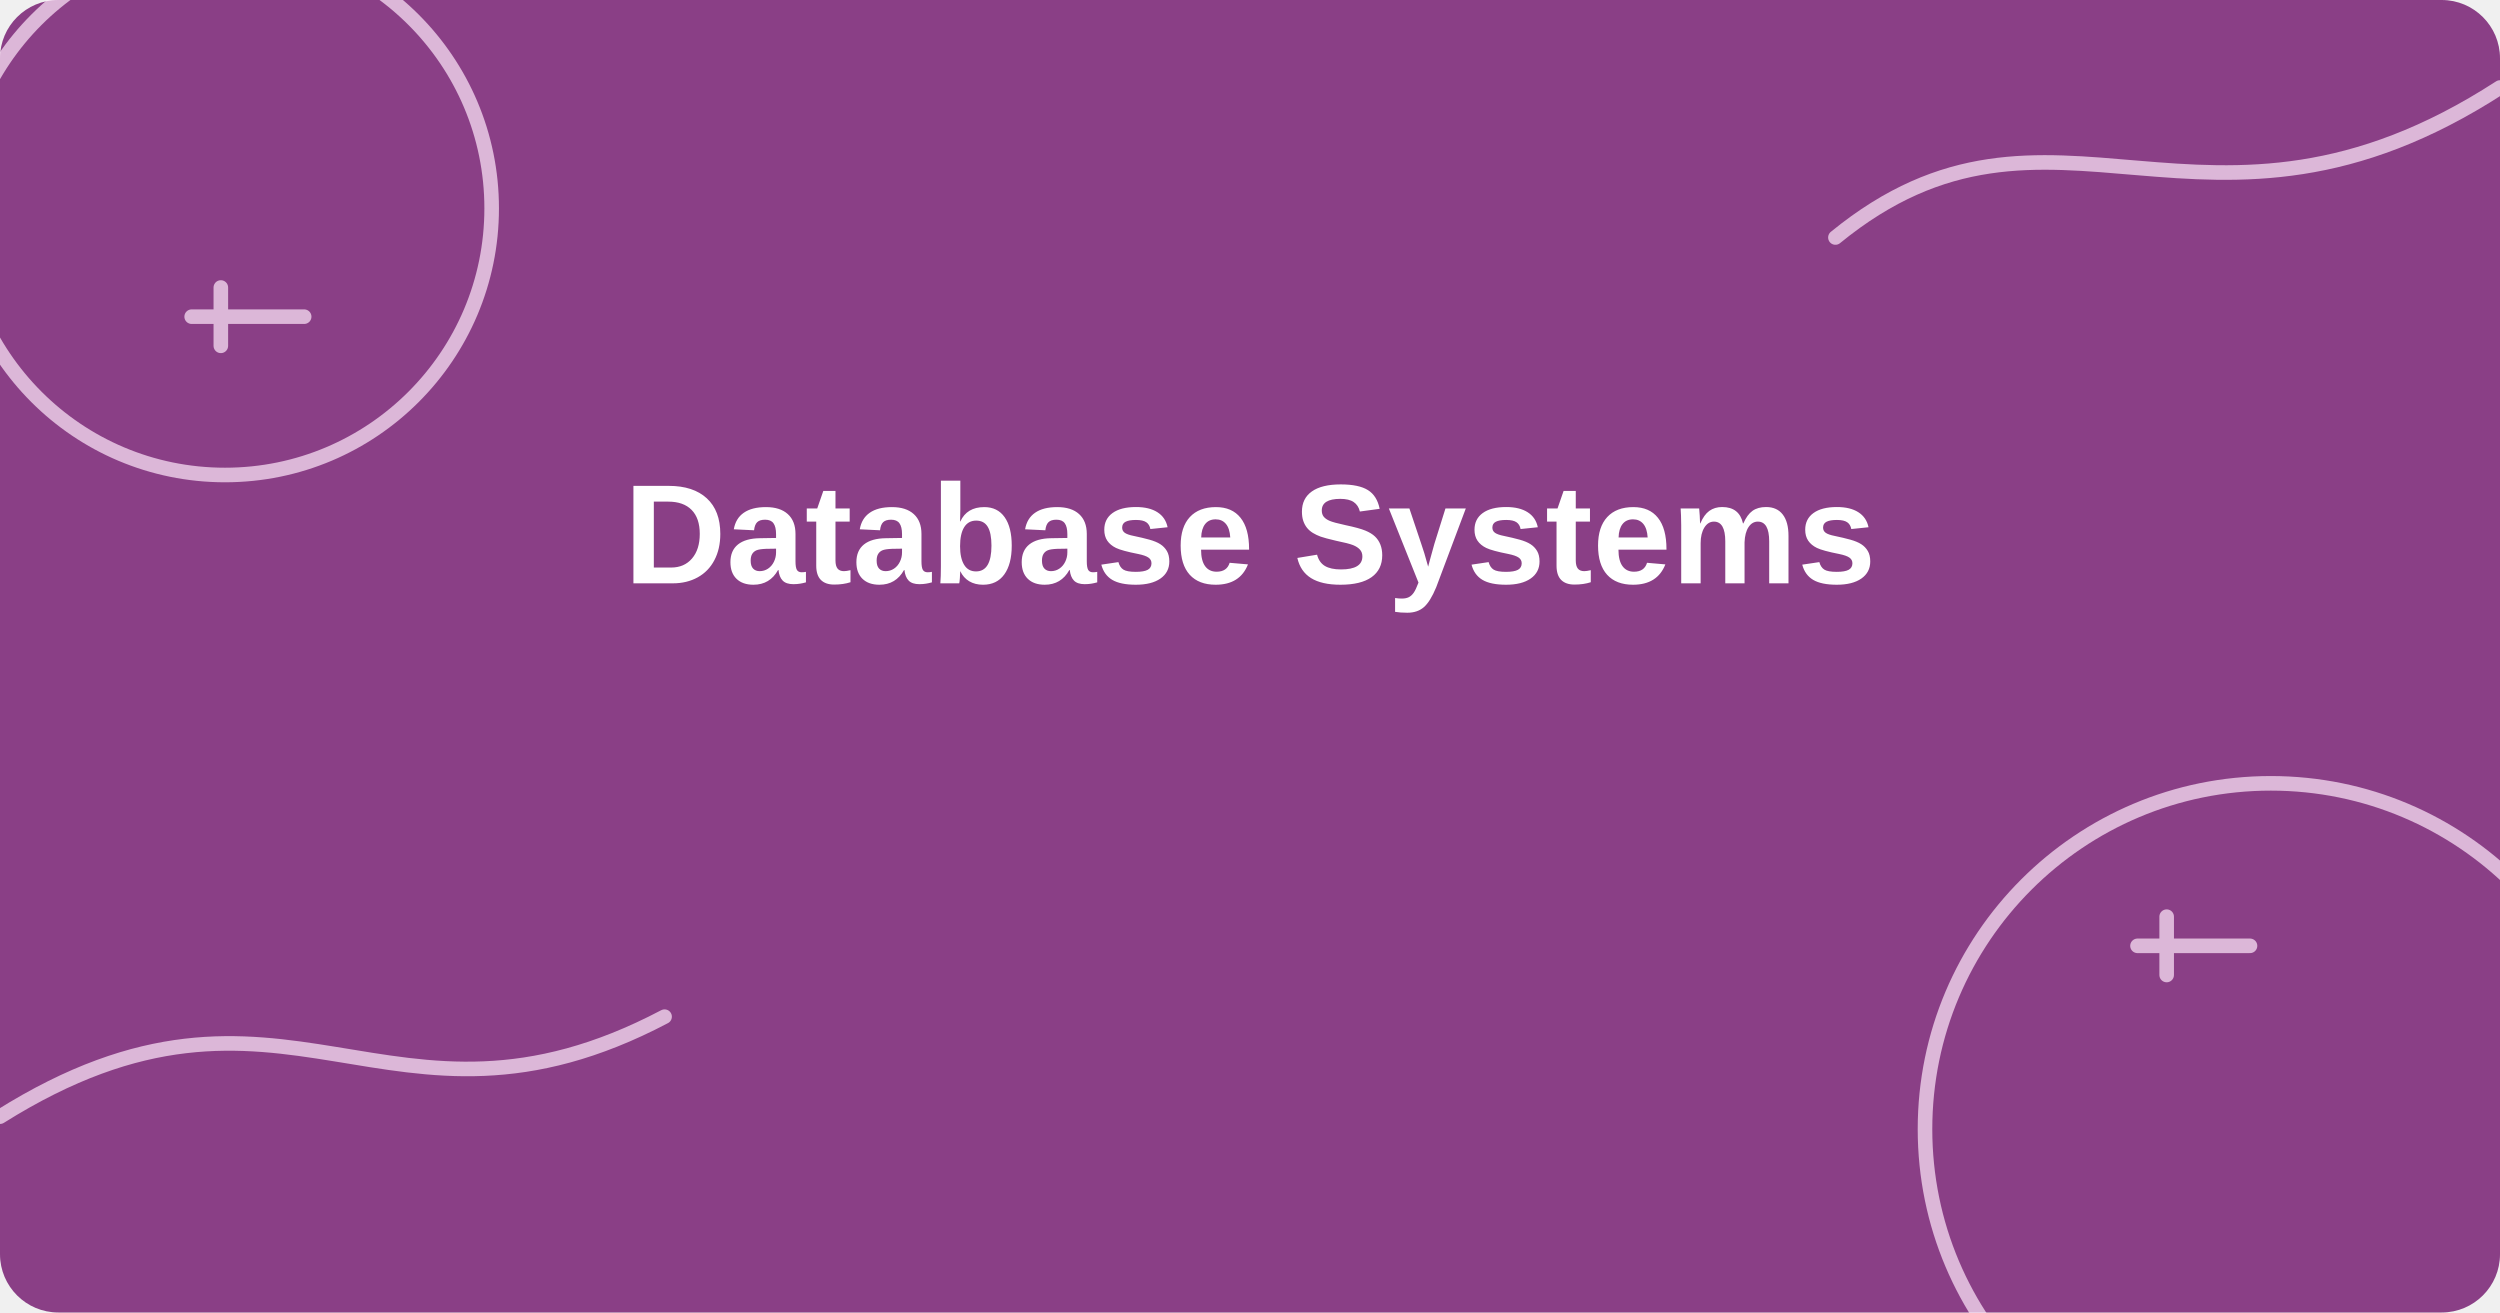
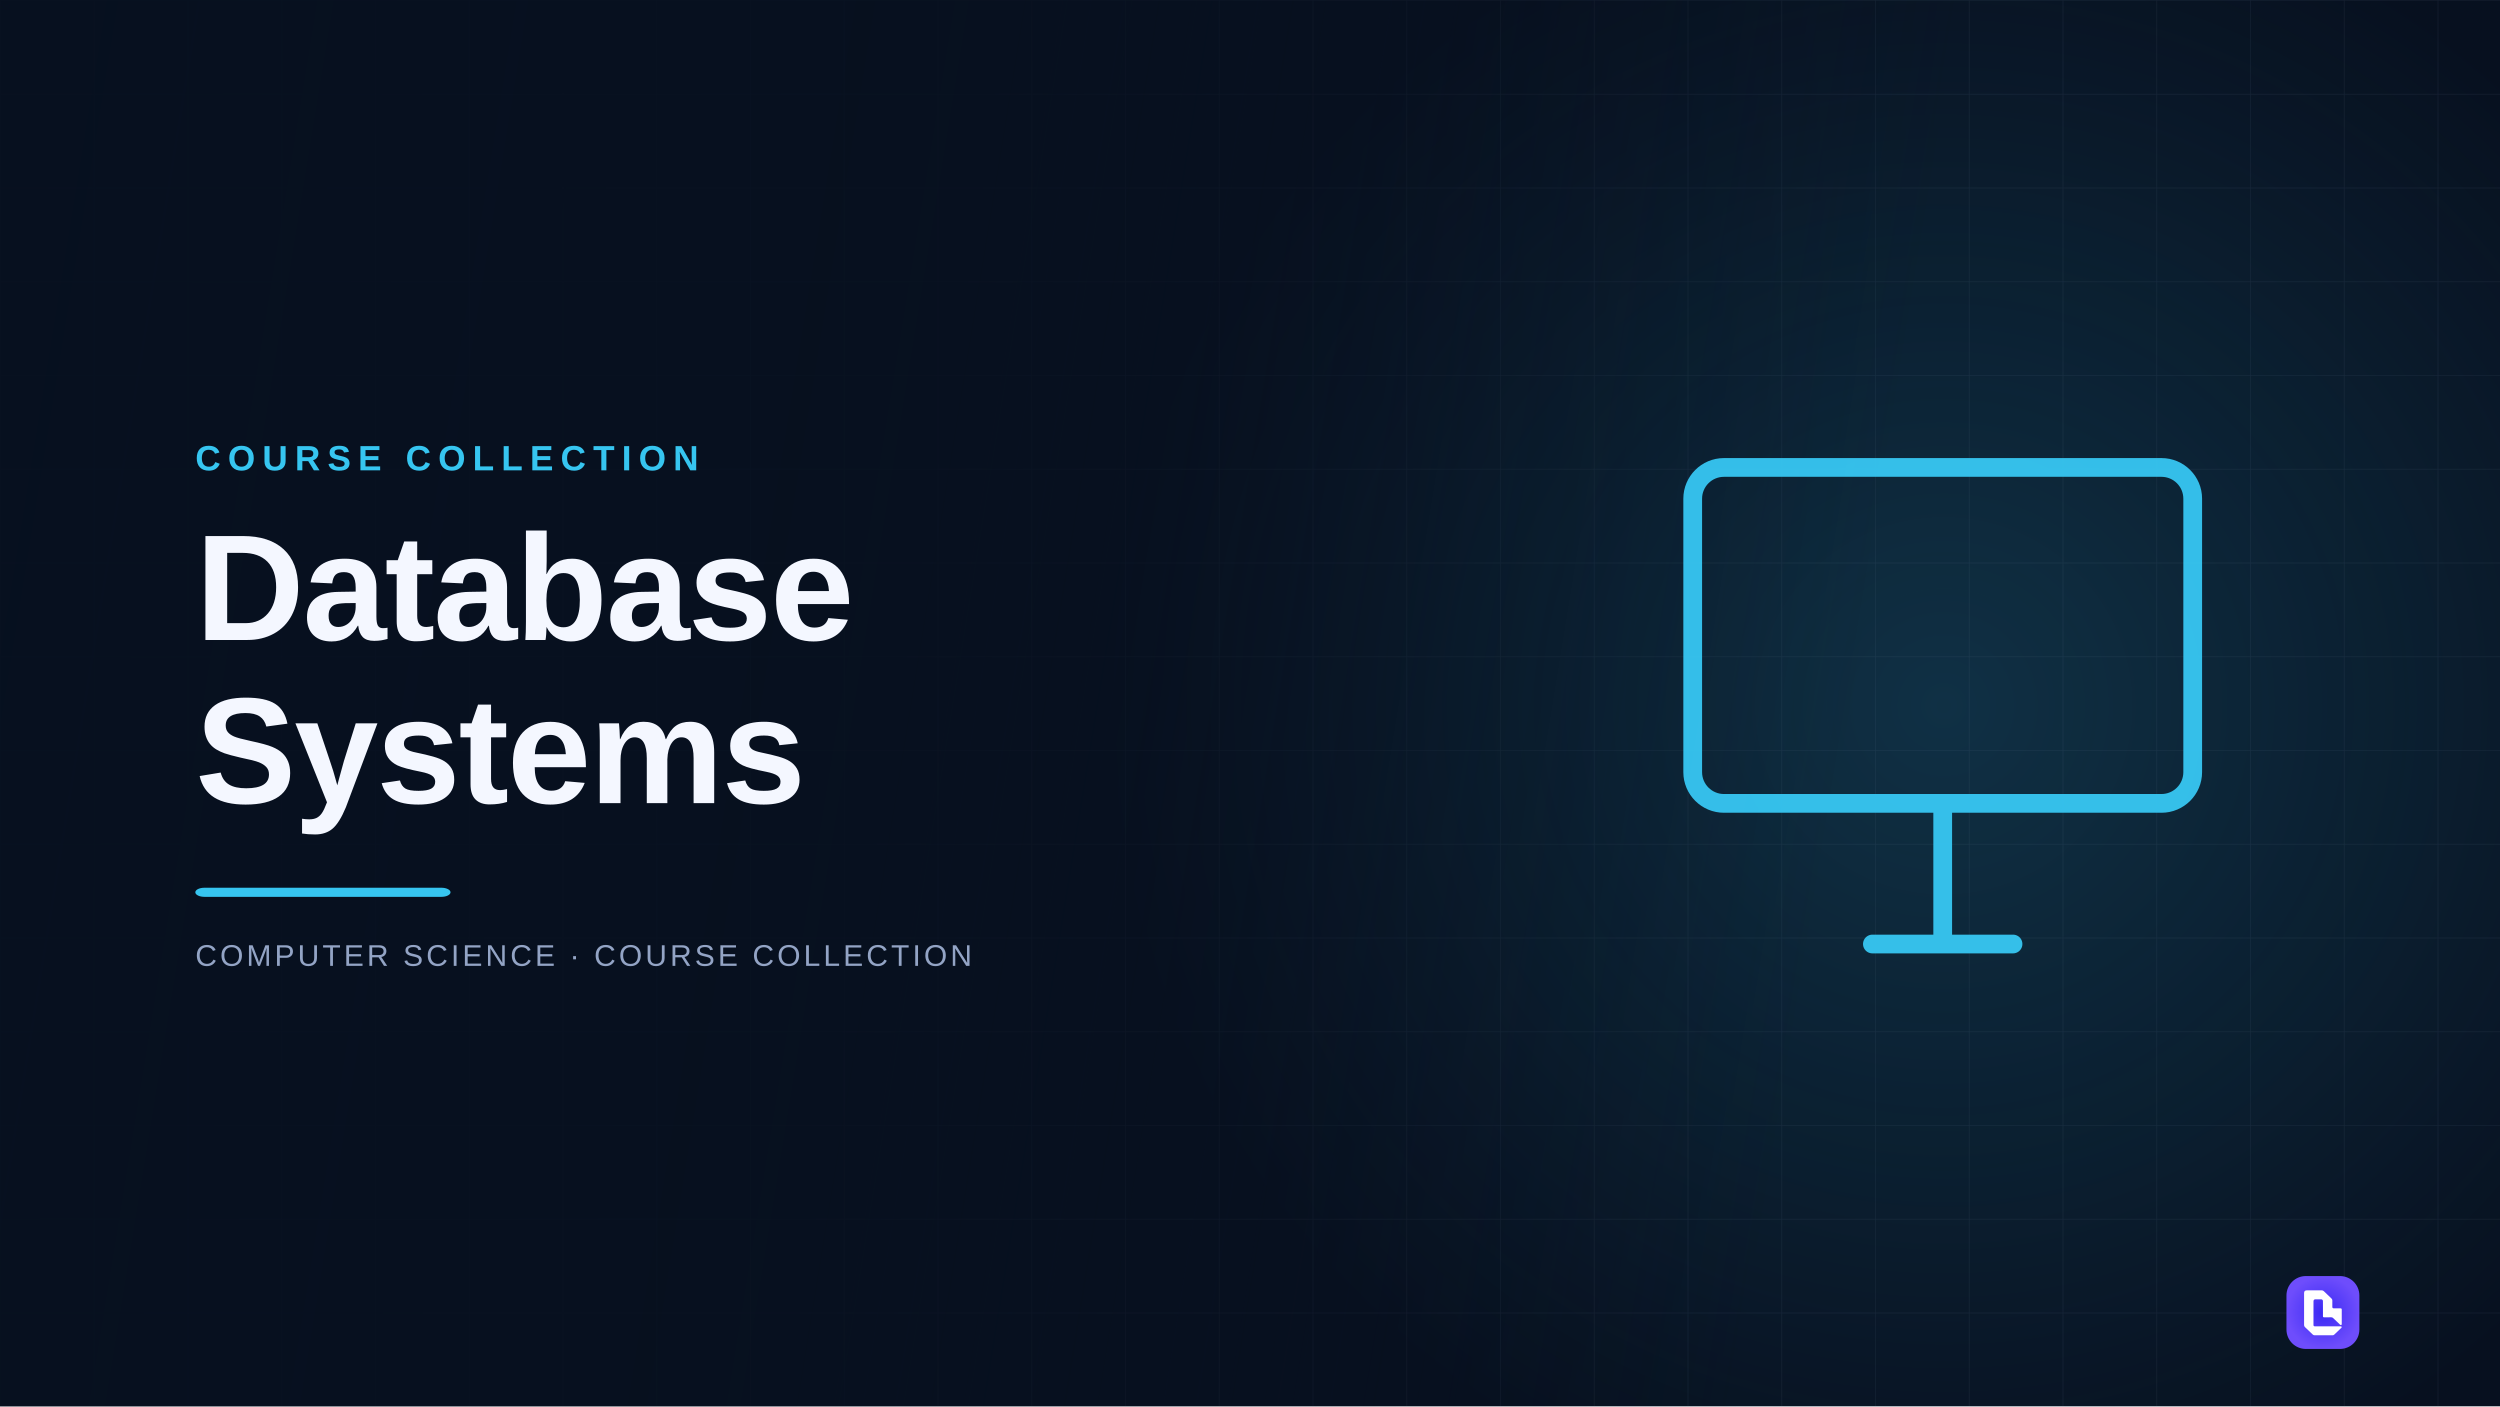
- <svg xmlns="http://www.w3.org/2000/svg" width="1200" height="630" viewBox="0 0 1200 630" fill="none">
-   <rect width="1200" height="630" rx="28" fill="#8A3F86" />
-   <circle cx="108" cy="100" r="128" stroke="#FFE9FB" stroke-width="7" opacity=".7" />
-   <circle cx="1090" cy="542" r="166" stroke="#FFE9FB" stroke-width="7" opacity=".7" />
-   <path d="M0 536C137 450 186 558 319 488M881 114c104-85 177 20 319-72" stroke="#FFE9FB" stroke-width="7" stroke-linecap="round" opacity=".7" />
-   <path d="M92 152h54M106 138v28M1026 454h54M1040 440v28" stroke="#FFE9FB" stroke-width="7" stroke-linecap="round" opacity=".7" />
-   <text x="600" y="280" text-anchor="middle" fill="white" font-family="Arial, Helvetica, sans-serif" font-size="68" font-weight="700">Database Systems</text>
+ <svg xmlns="http://www.w3.org/2000/svg" width="1920" height="1080" viewBox="0 0 1920 1080" fill="none">
+   <defs>
+     <radialGradient id="glow">
+       <stop stop-color="#36C5F0" stop-opacity=".18" />
+       <stop offset="1" stop-color="#36C5F0" stop-opacity="0" />
+     </radialGradient>
+     <linearGradient id="mask" x1="0" y1="0" x2="1" y2=".09">
+       <stop stop-color="#07101F" stop-opacity=".94" />
+       <stop offset=".4" stop-color="#07101F" stop-opacity=".84" />
+       <stop offset=".62" stop-color="#07101F" stop-opacity=".3" />
+       <stop offset=".78" stop-color="#07101F" stop-opacity="0" />
+     </linearGradient>
+     <pattern id="grid" width="72" height="72" patternUnits="userSpaceOnUse">
+       <path d="M72 0H0V72" stroke="#93A4C5" stroke-opacity=".1" />
+     </pattern>
+   </defs>
+   <rect width="1920" height="1080" fill="#07101F" />
+   <ellipse cx="1492" cy="542" rx="640" ry="640" fill="url(#glow)" />
+   <rect width="1920" height="1080" fill="url(#grid)" />
+   <rect width="1920" height="1080" fill="url(#mask)" />
+   <g id="course-figure" opacity=".96" transform="translate(1204.00 233.00) scale(6)" stroke="#36C5F0" stroke-width="2.4" stroke-linecap="round" stroke-linejoin="round">
+     <rect x="16" y="21" width="64" height="43" rx="4" stroke="#36C5F0" stroke-width="2.4" stroke-linecap="round" stroke-linejoin="round" />
+     <path d="M39 82h18M48 64v18" stroke="#36C5F0" stroke-width="2.4" stroke-linecap="round" stroke-linejoin="round" />
+   </g>
+   <g font-family="Arial, Helvetica, sans-serif">
+     <text x="150" y="361.22" fill="#36C5F0" font-size="27" font-weight="700" letter-spacing="5.5">COURSE COLLECTION</text>
+     <text x="150" y="491.50" fill="#F4F7FF" font-size="116" font-weight="800" letter-spacing="-1.4">Database</text>
+     <text x="150" y="616.78" fill="#F4F7FF" font-size="116" font-weight="800" letter-spacing="-1.4">Systems</text>
+     <rect x="150" y="681.78" width="196" height="7" rx="7" fill="#36C5F0" />
+     <text x="150" y="741.78" fill="#93A4C5" font-size="23" letter-spacing="2.4">COMPUTER SCIENCE · COURSE COLLECTION</text>
+   </g>
+   <svg x="1756" y="980" width="56" height="56" viewBox="0 0 120 120">
+     <path d="M0 32C0 14.327 14.327 0 32 0H88C105.673 0 120 14.327 120 32V88C120 105.673 105.673 120 88 120H32C14.327 120 0 105.673 0 88V32Z" fill="url(#paint0_radial_3803_20895)" />
+     <path d="M29 54.178C29 45.416 29 36.653 29 27.89C29 25.023 30.586 23.509 33.598 23.509C41.67 23.509 49.743 23.521 57.815 23.498C58.516 23.479 59.214 23.602 59.861 23.86C60.509 24.118 61.092 24.504 61.572 24.993C65.713 29.004 69.88 32.99 74.073 36.95C75.03 37.858 75.506 38.907 75.506 40.181C75.497 43.697 75.494 47.211 75.496 50.724C75.496 52.446 76.248 53.158 78.075 53.16C81.68 53.16 85.286 53.16 88.894 53.16C90.314 53.16 91 53.806 91 55.159C91 63.1 91 71.041 91 78.982C91 79.698 90.811 80.332 90.076 80.607C89.341 80.883 88.765 80.577 88.224 80.06C84.439 76.418 80.618 72.803 76.847 69.154C75.947 68.284 74.977 67.874 73.679 67.893C69.787 67.949 65.894 67.914 62 67.914C60.532 67.914 60.065 67.476 60.063 66.093C60.053 58.107 60.042 50.12 60.033 42.132C60.037 41.675 60.015 41.218 59.968 40.763C59.825 39.475 58.73 38.367 57.389 38.347C53.976 38.296 50.56 38.285 47.147 38.347C45.543 38.378 44.49 39.723 44.487 41.508C44.477 46.551 44.472 51.594 44.47 56.636C44.47 64.555 44.467 72.474 44.461 80.391C44.461 82.115 45.122 82.753 46.904 82.753C60.996 82.753 75.086 82.753 89.176 82.753C89.835 82.753 90.433 82.838 90.752 83.462C91.049 84.047 90.999 84.614 90.496 85.096C86.512 88.903 82.526 92.708 78.538 96.512C78.195 96.834 77.788 97.086 77.341 97.254C76.894 97.423 76.416 97.504 75.936 97.492C66.001 97.498 56.066 97.498 46.131 97.492C44.941 97.492 43.981 96.978 43.156 96.187C39.908 93.07 36.654 89.956 33.393 86.844C32.449 85.94 31.52 85.019 30.546 84.145C29.484 83.194 28.999 82.036 29 80.659C29 62.991 29.012 63.01 29 54.178Z" fill="white" />
+     <defs>
+       <radialGradient id="paint0_radial_3803_20895" cx="0" cy="0" r="1" gradientUnits="userSpaceOnUse" gradientTransform="translate(60 60) rotate(90) scale(60)">
+         <stop stop-color="#3A2AF4" />
+         <stop offset="1" stop-color="#6E4DFC" />
+       </radialGradient>
+     </defs>
+   </svg>
</svg>
